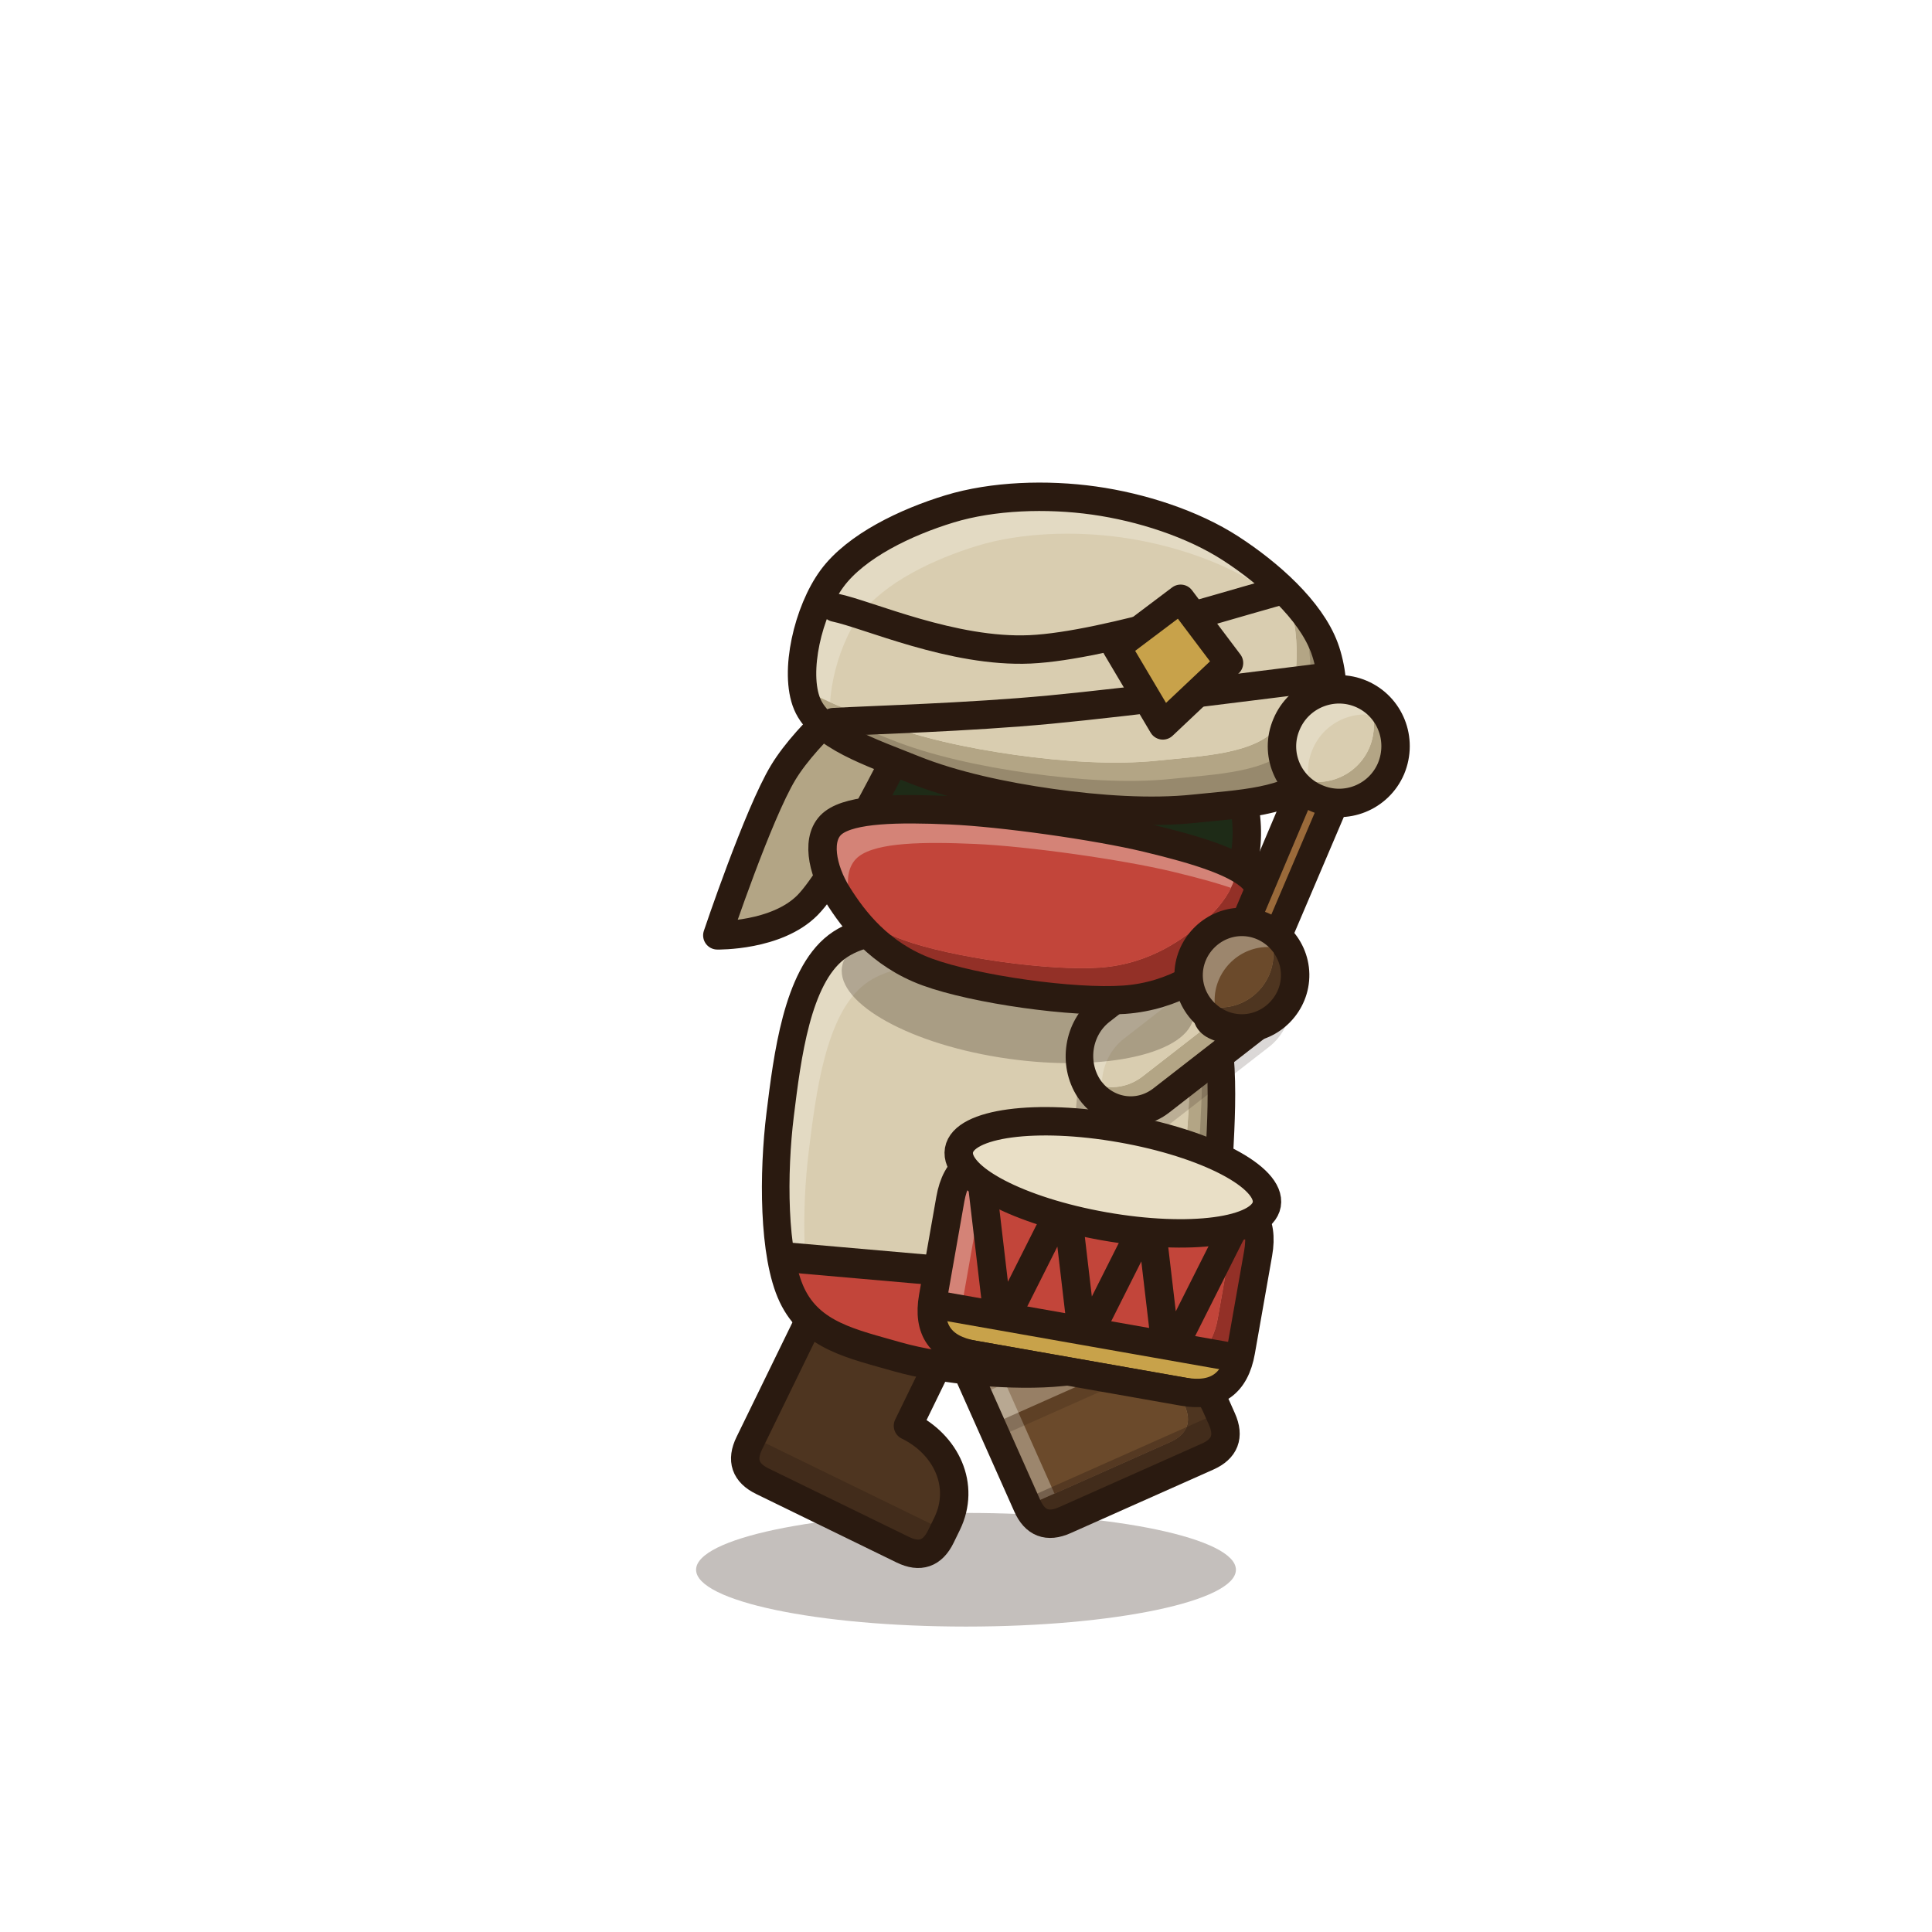
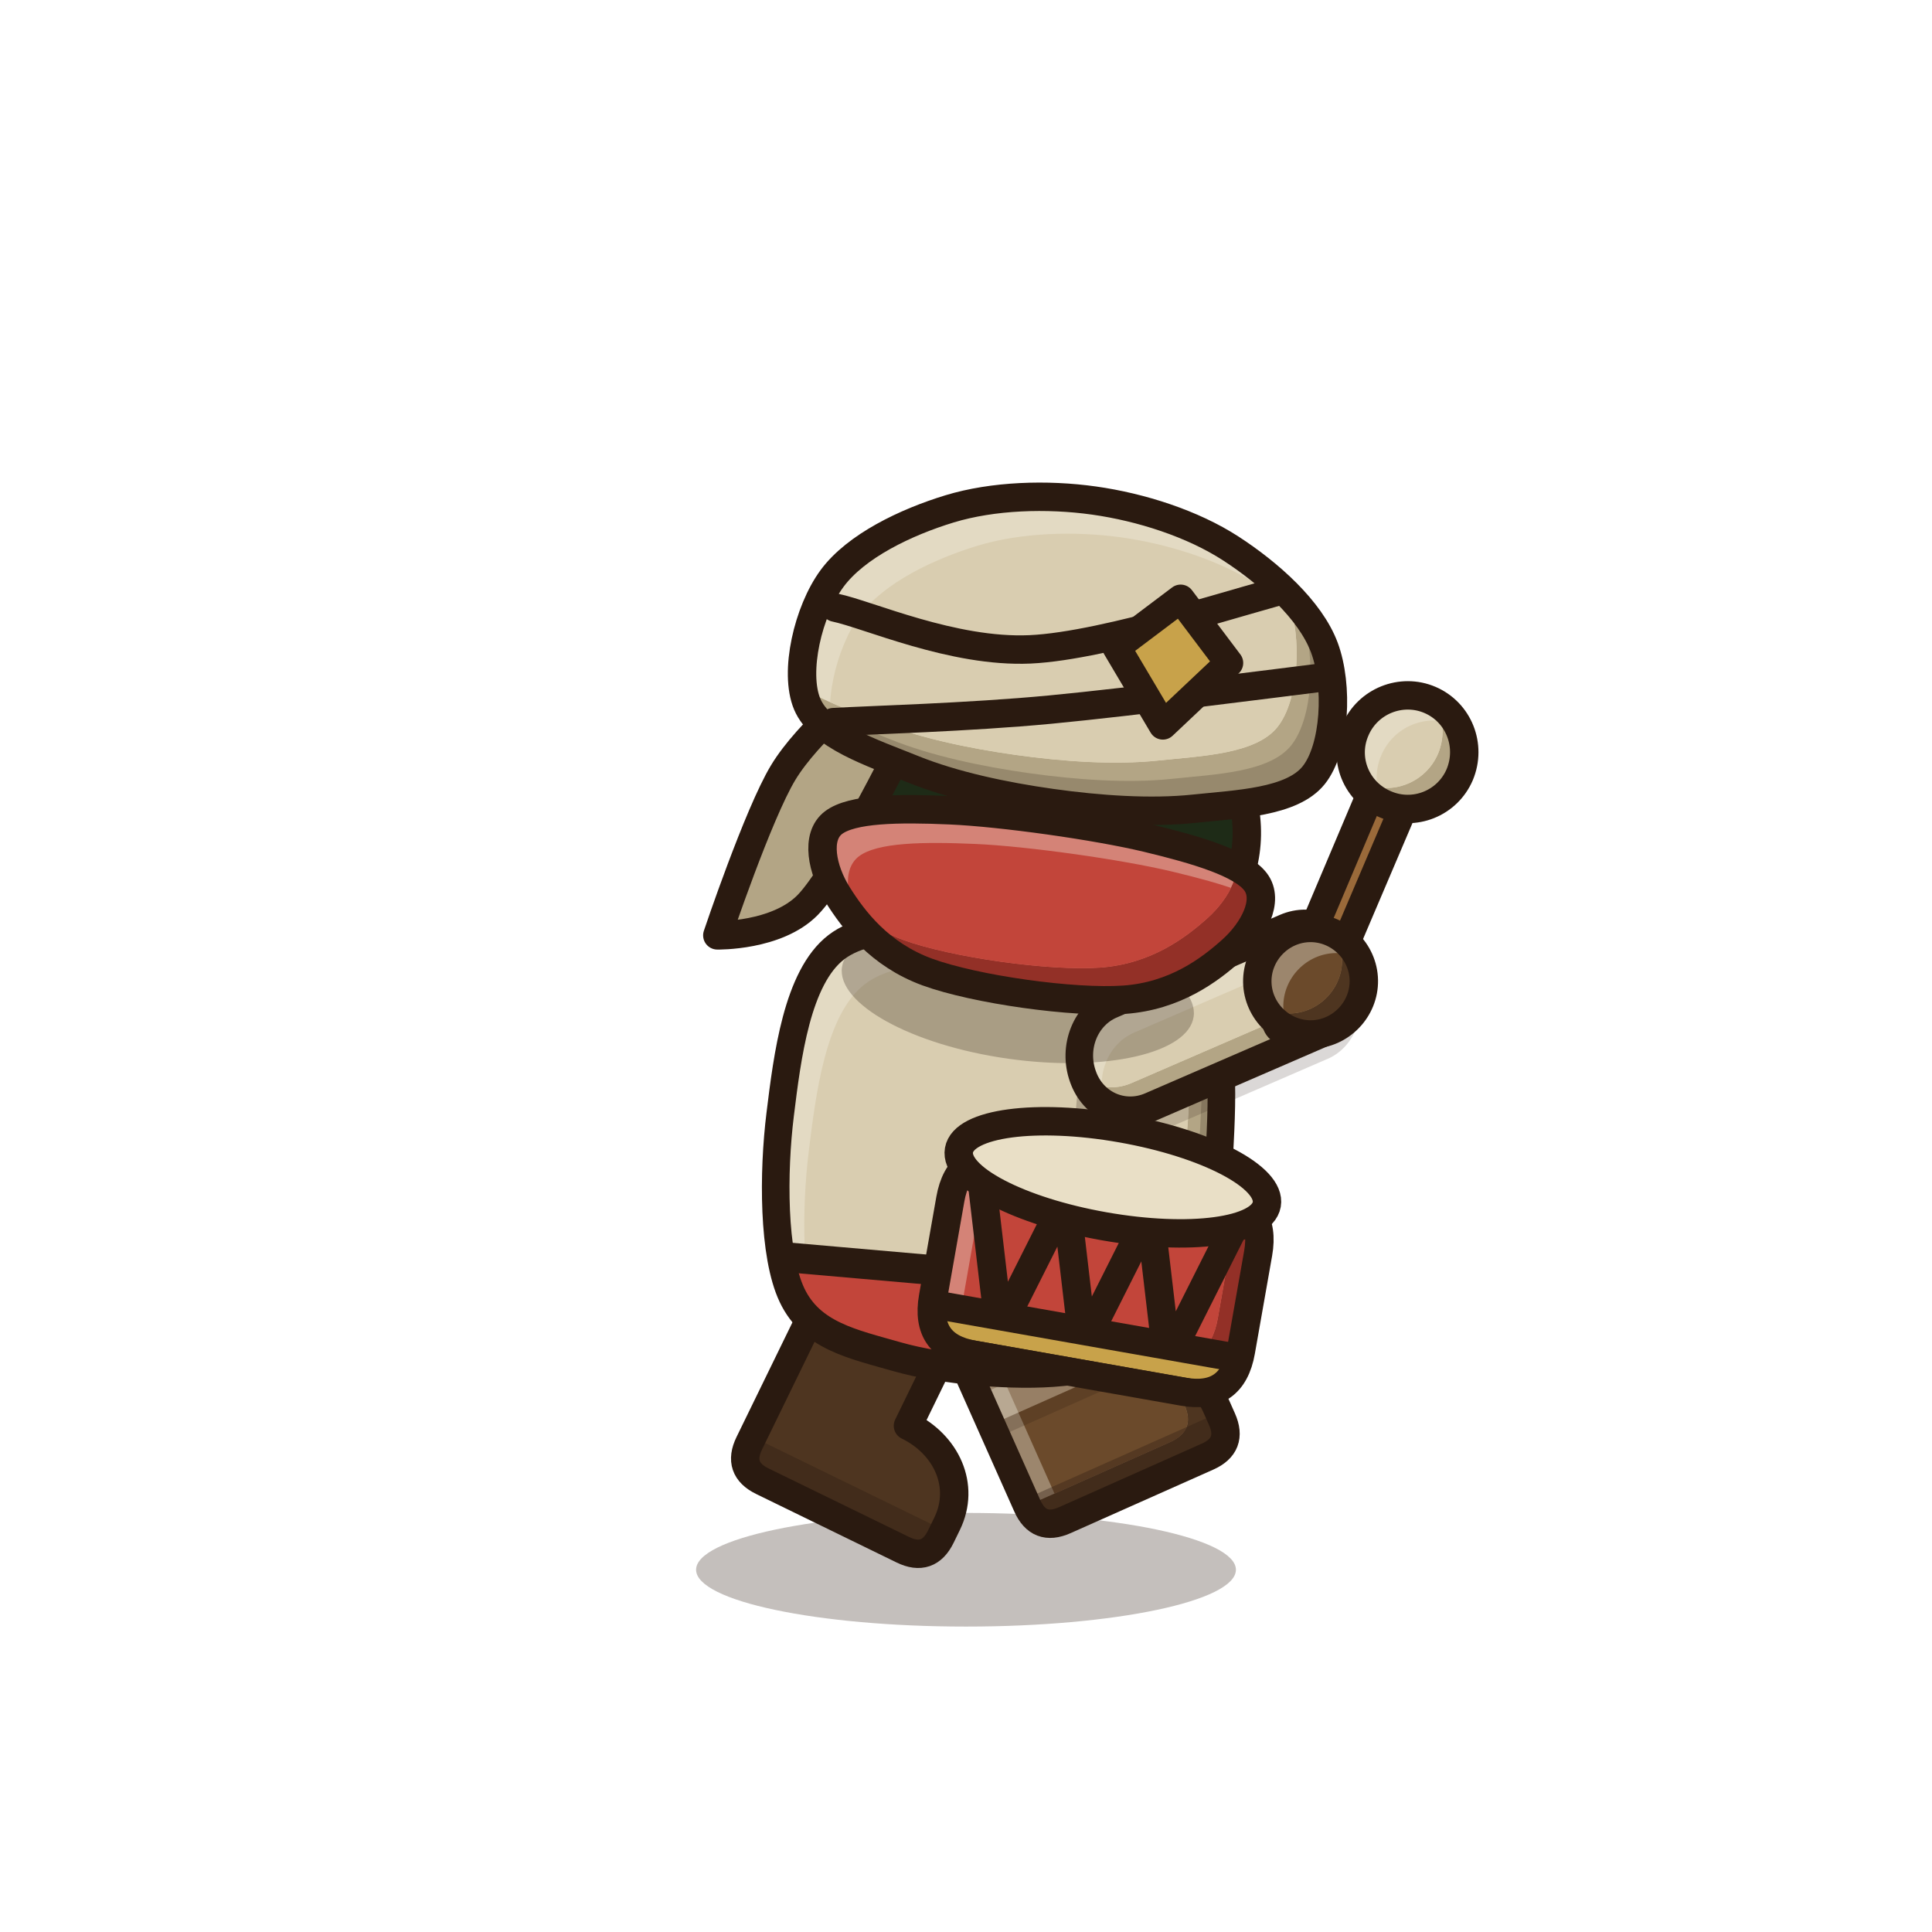
<svg xmlns="http://www.w3.org/2000/svg" id="drummer-b" width="272" height="272" viewBox="-40 -40 272 272">
  <g id="drummer-shadow-layer" transform="translate(96 180) rotate(0) scale(1 1) translate(-96 -180)">
    <path id="drummer-shadow-shadow" d="M 134 181 C 134 185.4 117 189 96 189 C 75 189 58 185.4 58 181 C 58 176.6 75 173 96 173 C 117 173 134 176.6 134 181 Z" fill="#2a1a10" opacity="0.28" />
  </g>
  <g id="drummer-leg-back-layer" transform="translate(85 146) rotate(26) scale(1 1) translate(-85 -152)">
    <defs>
      <path id="drummer-leg-back-boot-shape" d="M 75 148 L 94 148 L 94 164 C 100 164 105 168 105 174 L 105 176 Q 105 180 101 180 L 79 180 Q 75 180 75 176 Z" />
      <clipPath id="drummer-leg-back-boot-clip">
        <use href="#drummer-leg-back-boot-shape" />
      </clipPath>
    </defs>
    <g id="drummer-leg-back-boot">
      <use id="drummer-leg-back-boot-fill" href="#drummer-leg-back-boot-shape" fill="#4e3520" />
      <g clip-path="url(#drummer-leg-back-boot-clip)">
        <path id="drummer-leg-back-sole" d="M 71 175 L 111 175 L 111 183 L 71 183 L 71 175 Z" fill="#2a1a10" opacity="0.35" />
      </g>
      <use id="drummer-leg-back-boot-line" href="#drummer-leg-back-boot-shape" fill="none" stroke="#2a1a10" stroke-width="4" stroke-linecap="round" stroke-linejoin="round" />
    </g>
  </g>
  <g id="drummer-leg-front-layer" transform="translate(104 146) rotate(-24) scale(1 1) translate(-104 -152)">
    <defs>
      <path id="drummer-leg-front-boot-shape" d="M 94 148 L 113 148 L 113 164 C 119 164 124 168 124 174 L 124 176 Q 124 180 120 180 L 98 180 Q 94 180 94 176 Z" />
      <clipPath id="drummer-leg-front-boot-clip">
        <use href="#drummer-leg-front-boot-shape" />
      </clipPath>
      <clipPath id="drummer-leg-front-boot-lit-clip">
        <use href="#drummer-leg-front-boot-shape" transform="translate(-4 -4)" />
      </clipPath>
    </defs>
    <g id="drummer-leg-front-boot">
      <use id="drummer-leg-front-boot-shade" href="#drummer-leg-front-boot-shape" fill="#4e3520" />
      <g clip-path="url(#drummer-leg-front-boot-clip)">
        <use id="drummer-leg-front-boot-fill" href="#drummer-leg-front-boot-shape" transform="translate(-4 -4)" fill="#6b4a2b" />
        <g clip-path="url(#drummer-leg-front-boot-lit-clip)">
          <use id="drummer-leg-front-boot-lit" href="#drummer-leg-front-boot-shape" transform="translate(-4 -4)" fill="#f4f1e4" opacity="0.36" />
          <use id="drummer-leg-front-boot-fill-over" href="#drummer-leg-front-boot-shape" transform="translate(4.2 4.2)" fill="#6b4a2b" />
        </g>
        <path id="drummer-leg-front-sole" d="M 90 175 L 130 175 L 130 183 L 90 183 L 90 175 Z" fill="#2a1a10" opacity="0.35" />
        <path id="drummer-leg-front-cuff" d="M 90 159 L 118 159 L 118 163.5 L 90 163.5 L 90 159 Z" fill="#f4f1e4" opacity="0.32" />
        <path id="drummer-leg-front-cuff-under" d="M 90 163.5 L 118 163.5 L 118 165.5 L 90 165.5 L 90 163.5 Z" fill="#2a1a10" opacity="0.2" />
      </g>
      <use id="drummer-leg-front-boot-line" href="#drummer-leg-front-boot-shape" fill="none" stroke="#2a1a10" stroke-width="4" stroke-linecap="round" stroke-linejoin="round" />
    </g>
  </g>
  <g id="drummer-body-layer" transform="translate(96 174) rotate(5) scale(0.97 1.05) translate(-96 -180)">
    <defs>
      <path id="drummer-body-tunic-shape" d="M 70 105 C 75.3 100.5 87.3 101 96 101 C 104.7 101 116.7 100.5 122 105 C 127.3 109.5 127.7 120.2 128 128 C 128.3 135.8 127.3 146.8 124 152 C 120.7 157.2 114.7 157.8 108 159 C 101.3 160.2 90.7 160.2 84 159 C 77.3 157.8 71.3 157.2 68 152 C 64.7 146.8 63.7 135.8 64 128 C 64.3 120.2 64.7 109.5 70 105 Z" />
      <clipPath id="drummer-body-tunic-clip">
        <use href="#drummer-body-tunic-shape" />
      </clipPath>
      <clipPath id="drummer-body-tunic-lit-clip">
        <use href="#drummer-body-tunic-shape" transform="translate(-5 -5)" />
      </clipPath>
      <path id="drummer-body-skirt-shape" d="M 52 147 L 140 147 L 140 171 L 52 171 L 52 147 Z" />
-       <path id="drummer-body-arm-shape" d="M 118.9 121.7 L 132.9 109.7 C 136 107 136.4 102.3 133.7 99.1 C 131 96 126.3 95.6 123.1 98.3 L 109.1 110.3 C 106 113 105.6 117.7 108.3 120.9 C 111 124 115.7 124.4 118.9 121.7 Z" />
+       <path id="drummer-body-arm-shape" d="M 117.4 122.7 L 141.4 110.7 C 145.1 108.9 146.6 104.4 144.7 100.6 C 142.9 96.9 138.4 95.4 134.6 97.3 L 110.6 109.3 C 106.9 111.1 105.4 115.6 107.3 119.4 C 109.1 123.1 113.6 124.6 117.4 122.7 Z" />
      <clipPath id="drummer-body-arm-clip">
        <use href="#drummer-body-arm-shape" />
      </clipPath>
      <clipPath id="drummer-body-arm-lit-clip">
        <use href="#drummer-body-arm-shape" transform="translate(-3 -3)" />
      </clipPath>
    </defs>
    <g id="drummer-body-tunic">
      <use id="drummer-body-tunic-shade" href="#drummer-body-tunic-shape" fill="#b3a585" />
      <g clip-path="url(#drummer-body-tunic-clip)">
        <use id="drummer-body-tunic-deep" href="#drummer-body-tunic-shape" fill="#2a1a10" opacity="0.2" />
        <use id="drummer-body-tunic-shade-over" href="#drummer-body-tunic-shape" transform="translate(-3.1 -3.1)" fill="#b3a585" />
        <use id="drummer-body-tunic-fill" href="#drummer-body-tunic-shape" transform="translate(-5 -5)" fill="#d9cdb0" />
        <g clip-path="url(#drummer-body-tunic-lit-clip)">
          <use id="drummer-body-tunic-lit" href="#drummer-body-tunic-shape" transform="translate(-5 -5)" fill="#f4f1e4" opacity="0.36" />
          <use id="drummer-body-tunic-fill-over" href="#drummer-body-tunic-shape" transform="translate(4.6 4.6)" fill="#d9cdb0" />
        </g>
        <path id="drummer-body-seam" d="M 107.7 100 L 108.3 100 Q 109.3 100 109.3 101 L 109.3 145 Q 109.3 146 108.3 146 L 107.7 146 Q 106.7 146 106.7 145 L 106.7 101 Q 106.7 100 107.7 100 Z" fill="#2a1a10" opacity="0.24" />
        <g id="drummer-body-skirt">
          <use id="drummer-body-skirt-fill" href="#drummer-body-skirt-shape" fill="#c2453a" />
          <use id="drummer-body-skirt-line" href="#drummer-body-skirt-shape" fill="none" stroke="#2a1a10" stroke-width="4" stroke-linecap="round" stroke-linejoin="round" />
        </g>
      </g>
      <use id="drummer-body-tunic-line" href="#drummer-body-tunic-shape" fill="none" stroke="#2a1a10" stroke-width="4" stroke-linecap="round" stroke-linejoin="round" />
    </g>
-     <path id="drummer-body-arm-cast" d="M 119.9 125.2 L 133.9 113.2 C 137 110.5 137.4 105.8 134.7 102.6 C 132 99.5 127.3 99.1 124.1 101.8 L 110.1 113.8 C 107 116.5 106.6 121.2 109.3 124.4 C 112 127.5 116.7 127.9 119.9 125.2 Z" fill="#2a1a10" opacity="0.17" />
+     <path id="drummer-body-arm-cast" d="M 118.4 126.2 L 142.4 114.2 C 146.1 112.4 147.6 107.9 145.7 104.1 C 143.9 100.4 139.4 98.9 135.6 100.8 L 111.6 112.8 C 107.9 114.6 106.4 119.1 108.3 122.9 C 110.1 126.6 114.6 128.1 118.4 126.2 Z" fill="#2a1a10" opacity="0.17" />
    <g id="drummer-body-arm">
      <use id="drummer-body-arm-shade" href="#drummer-body-arm-shape" fill="#b3a585" />
      <g clip-path="url(#drummer-body-arm-clip)">
        <use id="drummer-body-arm-fill" href="#drummer-body-arm-shape" transform="translate(-3 -3)" fill="#d9cdb0" />
        <g clip-path="url(#drummer-body-arm-lit-clip)">
          <use id="drummer-body-arm-lit" href="#drummer-body-arm-shape" transform="translate(-3 -3)" fill="#f4f1e4" opacity="0.36" />
          <use id="drummer-body-arm-fill-over" href="#drummer-body-arm-shape" transform="translate(3.6 3.6)" fill="#d9cdb0" />
        </g>
      </g>
      <use id="drummer-body-arm-line" href="#drummer-body-arm-shape" fill="none" stroke="#2a1a10" stroke-width="4" stroke-linecap="round" stroke-linejoin="round" />
    </g>
  </g>
  <g id="drummer-head-layer" transform="translate(102.86 95.55) rotate(8) scale(1 1) translate(-96 -106)">
    <defs>
      <path id="drummer-head-tail-shape" d="M 70 70 C 70 70 62.7 77.7 60 84 C 57.3 90.3 54 108 54 108 C 54 108 62.3 107 66 102 C 69.7 97 76 78 76 78 L 70 70 Z" />
      <path id="drummer-head-veil-shape" d="M 68 90 C 70.3 87.7 76.7 86.7 84 86 C 91.3 85.3 104.7 85.3 112 86 C 119.3 86.7 125.7 87.7 128 90 C 130.3 92.3 128.7 96.8 126 100 C 123.3 103.2 119 107.5 112 109 C 105 110.5 91 110.5 84 109 C 77 107.5 72.7 103.2 70 100 C 67.3 96.8 65.7 92.3 68 90 Z" />
      <clipPath id="drummer-head-veil-clip">
        <use href="#drummer-head-veil-shape" />
      </clipPath>
      <clipPath id="drummer-head-veil-lit-clip">
        <use href="#drummer-head-veil-shape" transform="translate(-4 -4)" />
      </clipPath>
      <path id="drummer-head-turban-shape" d="M 62 74 C 59.5 69.8 60.3 61 63 56 C 65.7 51 72.2 46.7 78 44 C 83.8 41.3 91.3 40 98 40 C 104.7 40 112.2 41.3 118 44 C 123.8 46.7 130.3 51 133 56 C 135.7 61 136.5 69.8 134 74 C 131.5 78.2 124 79.5 118 81 C 112 82.5 104.7 83 98 83 C 91.3 83 84 82.5 78 81 C 72 79.5 64.5 78.2 62 74 Z" />
      <clipPath id="drummer-head-turban-clip">
        <use href="#drummer-head-turban-shape" />
      </clipPath>
      <clipPath id="drummer-head-turban-lit-clip">
        <use href="#drummer-head-turban-shape" transform="translate(-6 -6)" />
      </clipPath>
      <path id="drummer-head-jewel-shape" d="M 112 52 L 120 60 L 112 70 L 104 60 Z" />
    </defs>
    <path id="drummer-head-cast" d="M 122 110 C 122 115.2 110.8 119.5 97 119.5 C 83.2 119.5 72 115.2 72 110 C 72 104.8 83.2 100.5 97 100.5 C 110.8 100.5 122 104.8 122 110 Z" fill="#2a1a10" opacity="0.27" />
    <path id="drummer-head-shadow-under" d="M 126 86 C 126 98.7 113.5 109 98 109 C 82.5 109 70 98.7 70 86 C 70 73.3 82.5 63 98 63 C 113.5 63 126 73.3 126 86 Z" fill="#1e2b17" />
    <path id="drummer-head-shadow-under-edge" d="M 126 86 C 126 98.7 113.5 109 98 109 C 82.5 109 70 98.7 70 86 C 70 73.3 82.5 63 98 63 C 113.5 63 126 73.3 126 86 Z" fill="none" stroke="#2a1a10" stroke-width="4" stroke-linecap="round" stroke-linejoin="round" />
    <g id="drummer-head-tail">
      <use id="drummer-head-tail-fill" href="#drummer-head-tail-shape" fill="#b3a585" />
      <use id="drummer-head-tail-line" href="#drummer-head-tail-shape" fill="none" stroke="#2a1a10" stroke-width="4" stroke-linecap="round" stroke-linejoin="round" />
    </g>
    <g id="drummer-head-veil">
      <use id="drummer-head-veil-shade" href="#drummer-head-veil-shape" fill="#933027" />
      <g clip-path="url(#drummer-head-veil-clip)">
        <use id="drummer-head-veil-fill" href="#drummer-head-veil-shape" transform="translate(-4 -4)" fill="#c2453a" />
        <g clip-path="url(#drummer-head-veil-lit-clip)">
          <use id="drummer-head-veil-lit" href="#drummer-head-veil-shape" transform="translate(-4 -4)" fill="#f4f1e4" opacity="0.36" />
          <use id="drummer-head-veil-fill-over" href="#drummer-head-veil-shape" transform="translate(4.2 4.2)" fill="#c2453a" />
        </g>
      </g>
      <use id="drummer-head-veil-line" href="#drummer-head-veil-shape" fill="none" stroke="#2a1a10" stroke-width="4" stroke-linecap="round" stroke-linejoin="round" />
    </g>
    <g id="drummer-head-turban">
      <use id="drummer-head-turban-shade" href="#drummer-head-turban-shape" fill="#b3a585" />
      <g clip-path="url(#drummer-head-turban-clip)">
        <use id="drummer-head-turban-deep" href="#drummer-head-turban-shape" fill="#2a1a10" opacity="0.2" />
        <use id="drummer-head-turban-shade-over" href="#drummer-head-turban-shape" transform="translate(-3.72 -3.72)" fill="#b3a585" />
        <use id="drummer-head-turban-fill" href="#drummer-head-turban-shape" transform="translate(-6 -6)" fill="#d9cdb0" />
        <g clip-path="url(#drummer-head-turban-lit-clip)">
          <use id="drummer-head-turban-lit" href="#drummer-head-turban-shape" transform="translate(-6 -6)" fill="#f4f1e4" opacity="0.36" />
          <use id="drummer-head-turban-fill-over" href="#drummer-head-turban-shape" transform="translate(4.6 4.6)" fill="#d9cdb0" />
        </g>
        <path id="drummer-head-wrap-a" d="M 64 60 C 68.7 60.3 81.3 64 92 62 C 102.7 60 122 50.3 128 48" fill="none" stroke="#2a1a10" stroke-width="4" stroke-linecap="round" stroke-linejoin="round" />
        <path id="drummer-head-wrap-b" d="M 66 76 C 71 75 84.7 72.7 96 70 C 107.3 67.3 127.7 61.7 134 60" fill="none" stroke="#2a1a10" stroke-width="4" stroke-linecap="round" stroke-linejoin="round" />
      </g>
      <use id="drummer-head-turban-line" href="#drummer-head-turban-shape" fill="none" stroke="#2a1a10" stroke-width="4" stroke-linecap="round" stroke-linejoin="round" />
    </g>
    <g id="drummer-head-jewel">
      <use id="drummer-head-jewel-fill" href="#drummer-head-jewel-shape" fill="#c8a24a" />
      <use id="drummer-head-jewel-line" href="#drummer-head-jewel-shape" fill="none" stroke="#2a1a10" stroke-width="4" stroke-linecap="round" stroke-linejoin="round" />
    </g>
  </g>
  <g id="drummer-drum-layer" transform="translate(114.94 135.6) rotate(10) scale(1 1) translate(-112 -142)">
    <defs>
      <path id="drummer-drum-shell-shape" d="M 97 132 L 127 132 Q 134 132 134 139 L 134 153 Q 134 160 127 160 L 97 160 Q 90 160 90 153 L 90 139 Q 90 132 97 132 Z" />
      <clipPath id="drummer-drum-shell-clip">
        <use href="#drummer-drum-shell-shape" />
      </clipPath>
      <clipPath id="drummer-drum-shell-lit-clip">
        <use href="#drummer-drum-shell-shape" transform="translate(-4 -4)" />
      </clipPath>
      <path id="drummer-drum-hoop-shape" d="M 88 154 L 136 154 L 136 160 L 88 160 L 88 154 Z" />
      <path id="drummer-drum-skin-shape" d="M 134 132 C 134 135.9 124.2 139 112 139 C 99.8 139 90 135.9 90 132 C 90 128.1 99.8 125 112 125 C 124.2 125 134 128.1 134 132 Z" />
    </defs>
    <g id="drummer-drum-shell">
      <use id="drummer-drum-shell-shade" href="#drummer-drum-shell-shape" fill="#933027" />
      <g clip-path="url(#drummer-drum-shell-clip)">
        <use id="drummer-drum-shell-fill" href="#drummer-drum-shell-shape" transform="translate(-4 -4)" fill="#c2453a" />
        <g clip-path="url(#drummer-drum-shell-lit-clip)">
          <use id="drummer-drum-shell-lit" href="#drummer-drum-shell-shape" transform="translate(-4 -4)" fill="#f4f1e4" opacity="0.36" />
          <use id="drummer-drum-shell-fill-over" href="#drummer-drum-shell-shape" transform="translate(4.2 4.2)" fill="#c2453a" />
        </g>
        <path id="drummer-drum-lacing" d="M 94 136 L 100 156 L 106 136 L 112 156 L 118 136 L 124 156 L 130 136" fill="none" stroke="#2a1a10" stroke-width="4" stroke-linecap="round" stroke-linejoin="round" />
        <g id="drummer-drum-hoop">
          <use id="drummer-drum-hoop-fill" href="#drummer-drum-hoop-shape" fill="#c8a24a" />
          <use id="drummer-drum-hoop-line" href="#drummer-drum-hoop-shape" fill="none" stroke="#2a1a10" stroke-width="4" stroke-linecap="round" stroke-linejoin="round" />
        </g>
      </g>
      <use id="drummer-drum-shell-line" href="#drummer-drum-shell-shape" fill="none" stroke="#2a1a10" stroke-width="4" stroke-linecap="round" stroke-linejoin="round" />
    </g>
    <g id="drummer-drum-skin">
      <use id="drummer-drum-skin-fill" href="#drummer-drum-skin-shape" fill="#e9dfc6" />
      <use id="drummer-drum-skin-line" href="#drummer-drum-skin-shape" fill="none" stroke="#2a1a10" stroke-width="4" stroke-linecap="round" stroke-linejoin="round" />
    </g>
  </g>
-   <g id="drummer-beater-layer" transform="translate(134.84 97.29) rotate(-1) scale(1 1) translate(-129 -104)">
-     <defs>
-       <path id="drummer-beater-stick-shape" d="M 140.7 76.4 L 141.7 76.8 Q 143.5 77.6 142.7 79.4 L 128.8 110.5 Q 128 112.3 126.2 111.5 L 125.3 111.1 Q 123.5 110.3 124.3 108.5 L 138.1 77.4 Q 138.9 75.6 140.7 76.4 Z" />
-       <path id="drummer-beater-pad-shape" d="M 150.5 75.3 C 148.7 79.3 144 81.1 140 79.3 C 135.9 77.5 134.1 72.8 135.9 68.8 C 137.7 64.7 142.5 62.9 146.5 64.7 C 150.5 66.5 152.3 71.2 150.5 75.3 Z" />
+   <g id="drummer-beater-layer" transform="translate(144.51 98.14) rotate(-1) scale(1 1) translate(-139 -104)">
+     <defs>
+       <path id="drummer-beater-stick-shape" d="M 150.7 76.4 L 151.7 76.8 Q 153.5 77.6 152.7 79.4 L 138.8 110.5 Q 138 112.3 136.2 111.5 L 135.3 111.1 Q 133.5 110.3 134.3 108.5 L 148.1 77.4 Q 148.9 75.6 150.7 76.4 Z" />
+       <path id="drummer-beater-pad-shape" d="M 160.5 75.3 C 158.7 79.3 154 81.1 150 79.3 C 145.9 77.5 144.1 72.8 145.9 68.8 C 147.7 64.7 152.5 62.9 156.5 64.7 C 160.5 66.5 162.3 71.2 160.5 75.3 Z" />
      <clipPath id="drummer-beater-pad-clip">
        <use href="#drummer-beater-pad-shape" />
      </clipPath>
      <clipPath id="drummer-beater-pad-lit-clip">
        <use href="#drummer-beater-pad-shape" transform="translate(-3 -3)" />
      </clipPath>
-       <path id="drummer-beater-hand-shape" d="M 136.5 104 C 136.5 108.1 133.1 111.5 129 111.5 C 124.9 111.5 121.5 108.1 121.5 104 C 121.5 99.9 124.9 96.5 129 96.5 C 133.1 96.5 136.5 99.9 136.5 104 Z" />
+       <path id="drummer-beater-hand-shape" d="M 146.5 104 C 146.5 108.1 143.1 111.5 139 111.5 C 134.9 111.5 131.5 108.1 131.5 104 C 131.5 99.9 134.9 96.5 139 96.5 C 143.1 96.5 146.5 99.9 146.5 104 Z" />
      <clipPath id="drummer-beater-hand-clip">
        <use href="#drummer-beater-hand-shape" />
      </clipPath>
      <clipPath id="drummer-beater-hand-lit-clip">
        <use href="#drummer-beater-hand-shape" transform="translate(-3 -3)" />
      </clipPath>
    </defs>
    <g id="drummer-beater-stick">
      <use id="drummer-beater-stick-fill" href="#drummer-beater-stick-shape" fill="#9a6a3a" />
      <use id="drummer-beater-stick-line" href="#drummer-beater-stick-shape" fill="none" stroke="#2a1a10" stroke-width="4" stroke-linecap="round" stroke-linejoin="round" />
    </g>
    <g id="drummer-beater-pad">
      <use id="drummer-beater-pad-shade" href="#drummer-beater-pad-shape" fill="#b3a585" />
      <g clip-path="url(#drummer-beater-pad-clip)">
        <use id="drummer-beater-pad-fill" href="#drummer-beater-pad-shape" transform="translate(-3 -3)" fill="#d9cdb0" />
        <g clip-path="url(#drummer-beater-pad-lit-clip)">
          <use id="drummer-beater-pad-lit" href="#drummer-beater-pad-shape" transform="translate(-3 -3)" fill="#f4f1e4" opacity="0.36" />
          <use id="drummer-beater-pad-fill-over" href="#drummer-beater-pad-shape" transform="translate(3.6 3.6)" fill="#d9cdb0" />
        </g>
      </g>
      <use id="drummer-beater-pad-line" href="#drummer-beater-pad-shape" fill="none" stroke="#2a1a10" stroke-width="4" stroke-linecap="round" stroke-linejoin="round" />
    </g>
    <g id="drummer-beater-hand">
      <use id="drummer-beater-hand-shade" href="#drummer-beater-hand-shape" fill="#4e3520" />
      <g clip-path="url(#drummer-beater-hand-clip)">
        <use id="drummer-beater-hand-fill" href="#drummer-beater-hand-shape" transform="translate(-3 -3)" fill="#6b4a2b" />
        <g clip-path="url(#drummer-beater-hand-lit-clip)">
          <use id="drummer-beater-hand-lit" href="#drummer-beater-hand-shape" transform="translate(-3 -3)" fill="#f4f1e4" opacity="0.36" />
          <use id="drummer-beater-hand-fill-over" href="#drummer-beater-hand-shape" transform="translate(3.6 3.6)" fill="#6b4a2b" />
        </g>
      </g>
      <use id="drummer-beater-hand-line" href="#drummer-beater-hand-shape" fill="none" stroke="#2a1a10" stroke-width="4" stroke-linecap="round" stroke-linejoin="round" />
    </g>
  </g>
</svg>
